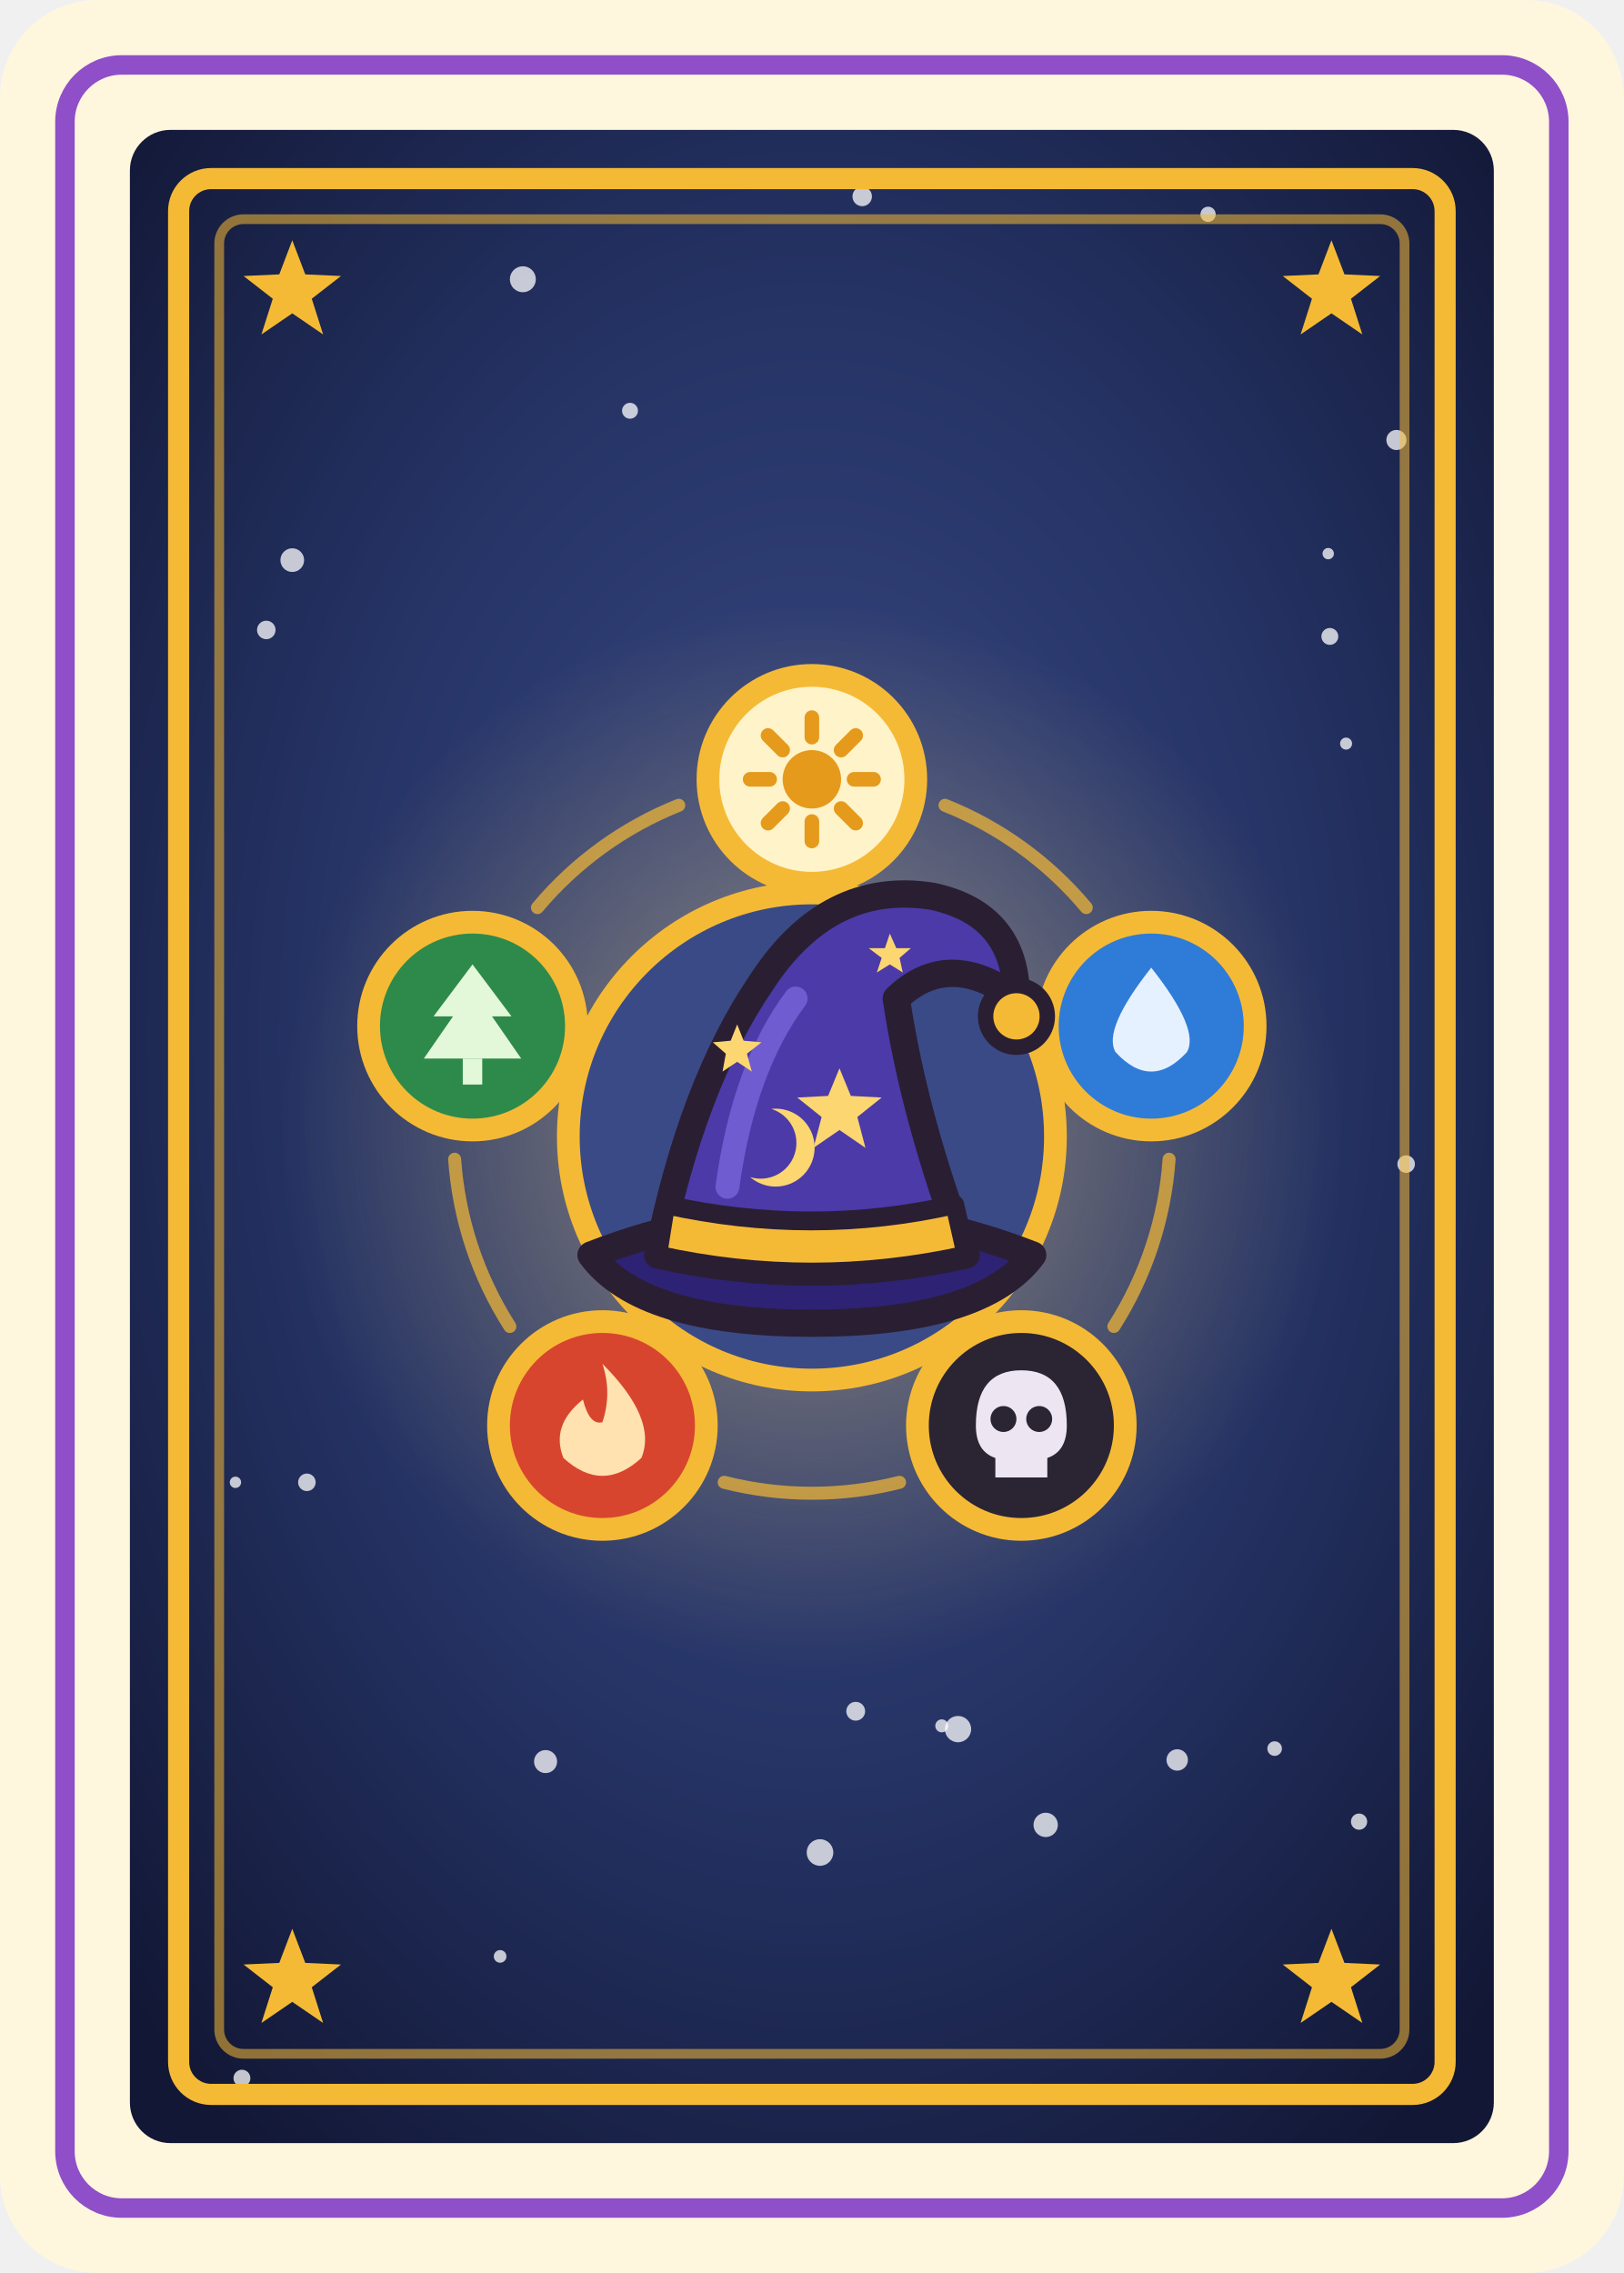
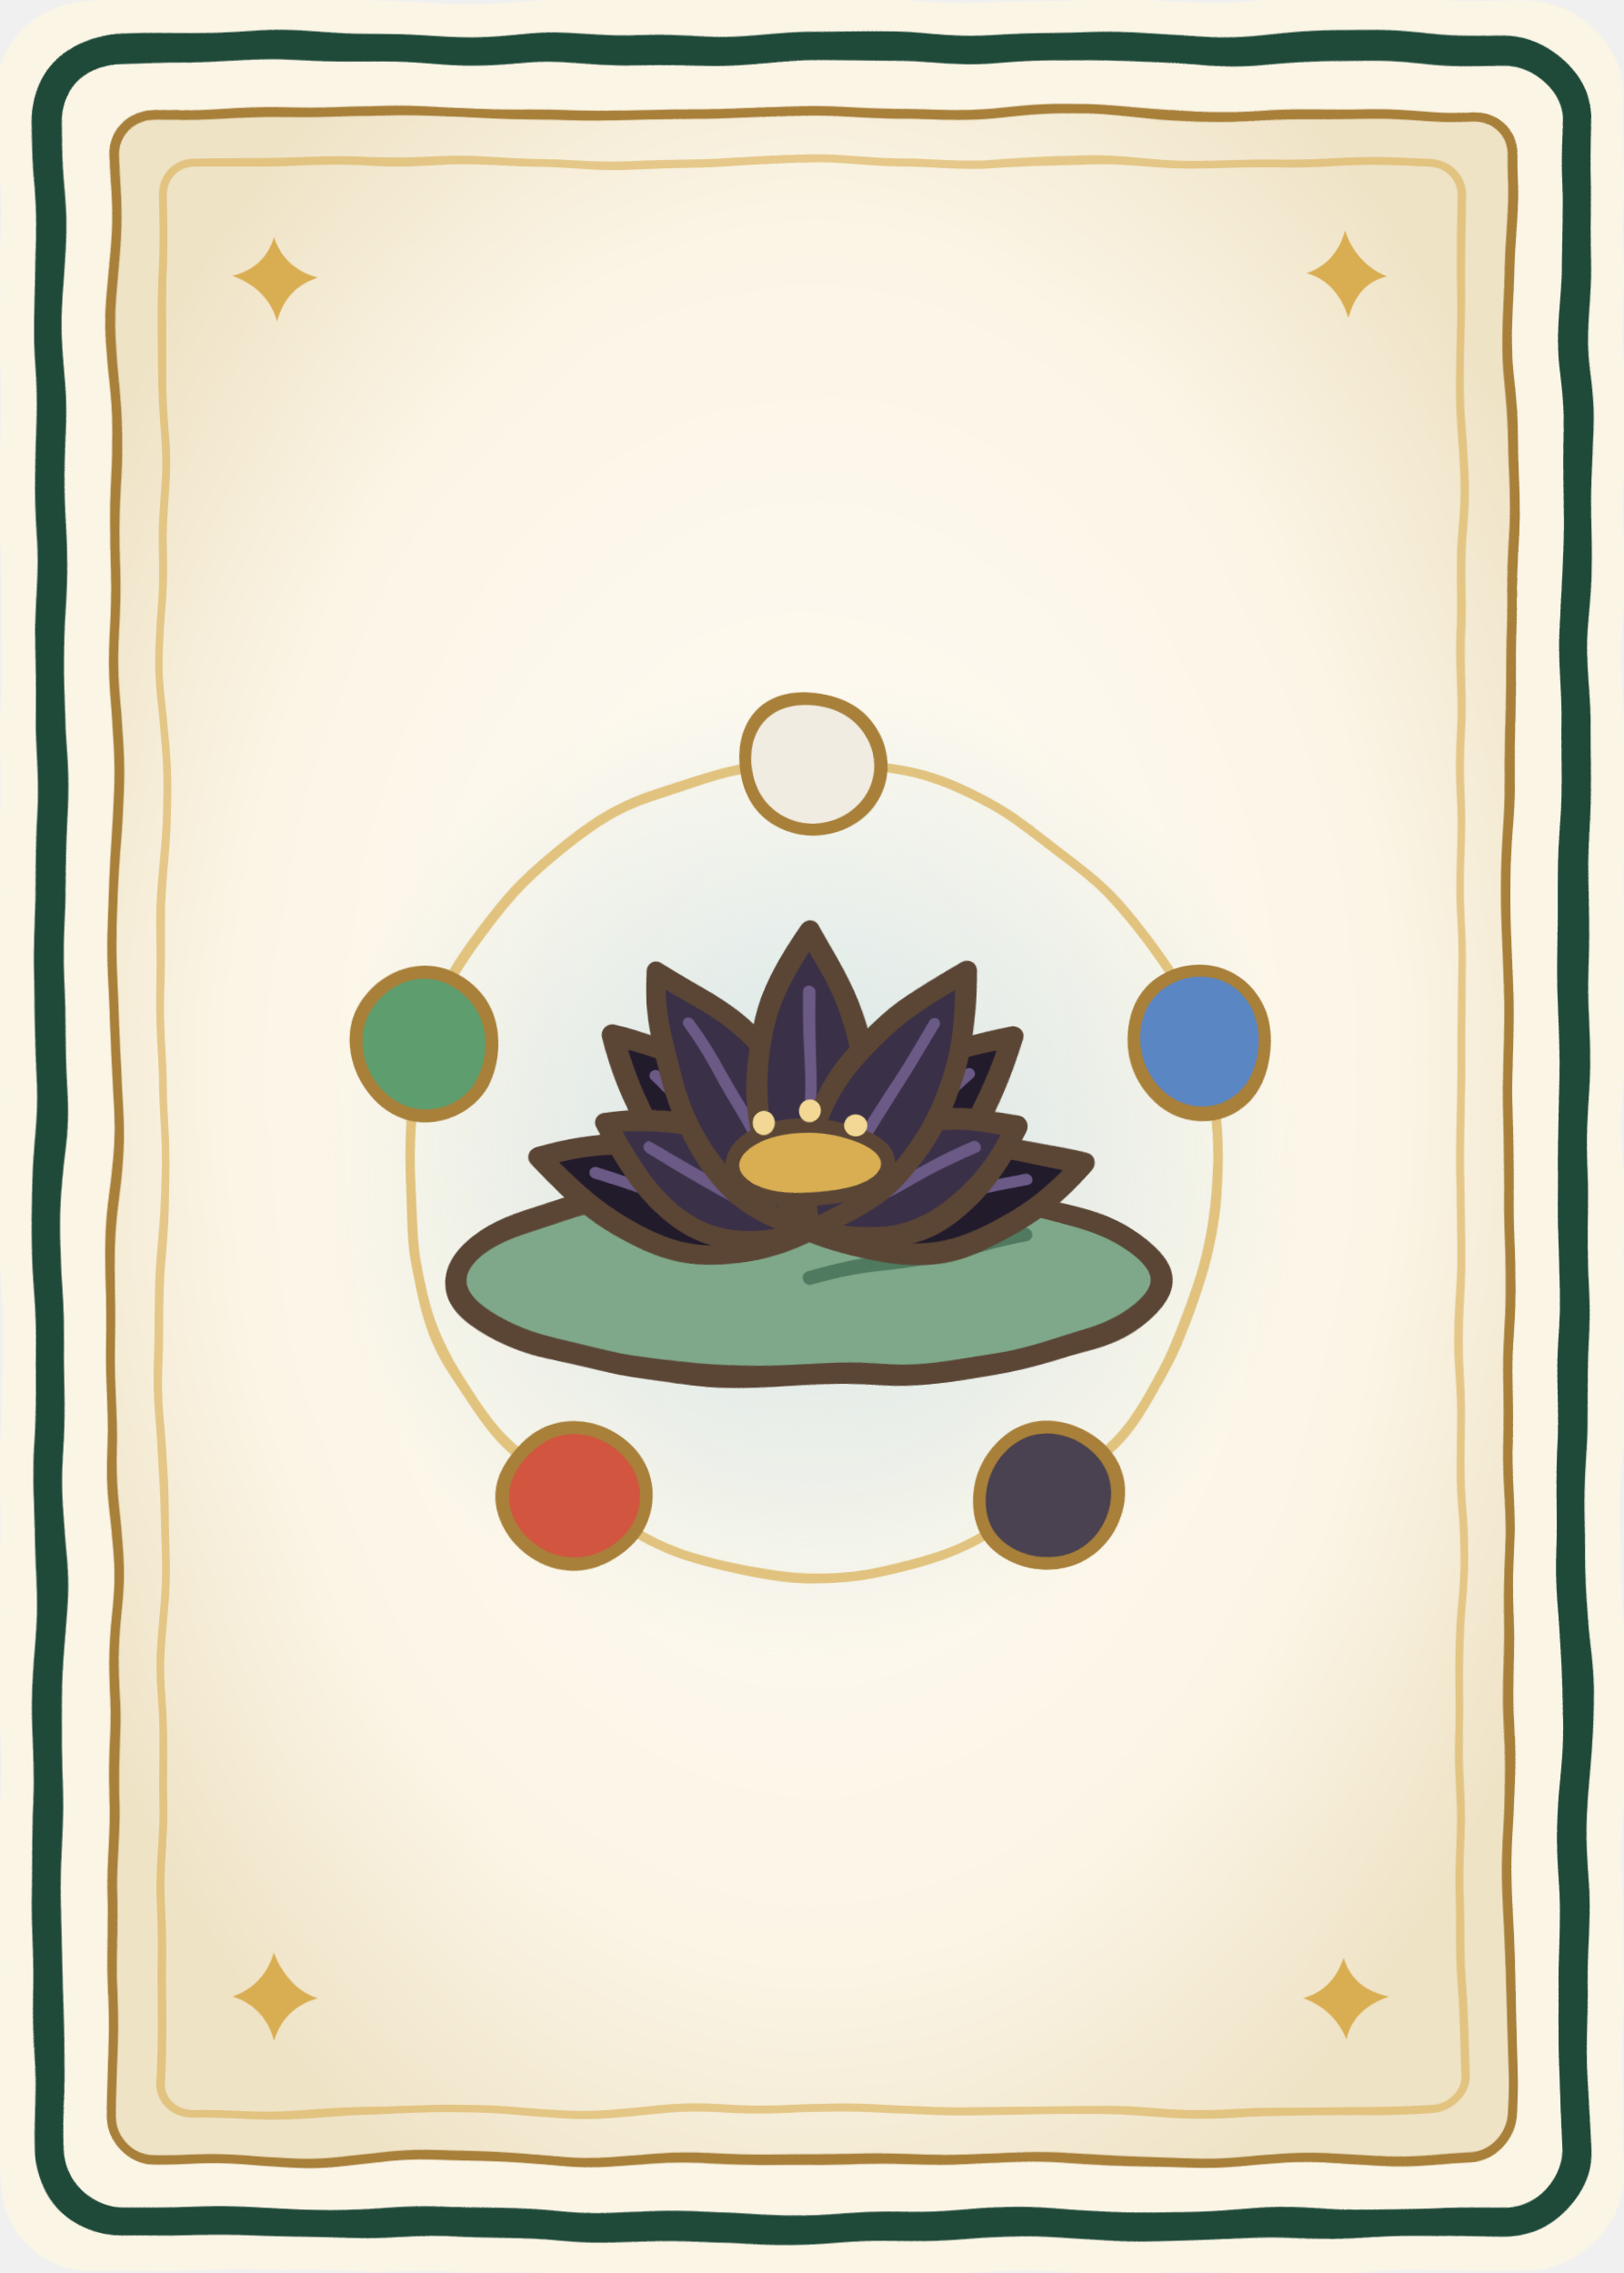
<svg xmlns="http://www.w3.org/2000/svg" viewBox="0 0 100 140">
-   <g stroke="#2A1E33" stroke-linejoin="round" stroke-linecap="round">
+   <defs>
+     <filter id="wc" x="-5%" y="-5%" width="110%" height="110%">
+       <feTurbulence type="fractalNoise" baseFrequency=".09" numOctaves="2" seed="4" result="n" />
+       <feDisplacementMap in="SourceGraphic" in2="n" scale="1.1" xChannelSelector="R" yChannelSelector="G" />
+     </filter>
+   </defs>
+   <g filter="url(#wc)" stroke="#5B4636" stroke-linejoin="round" stroke-linecap="round">
    <defs>
-       <radialGradient id="sky" cx="50%" cy="45%" r="70%">
-         <stop offset="0" stop-color="#3A4A86" />
-         <stop offset=".55" stop-color="#243263" />
-         <stop offset="1" stop-color="#121735" />
+       <radialGradient id="wash" cx="50%" cy="48%" r="60%">
+         <stop offset="0" stop-color="#FFFDF6" />
+         <stop offset=".7" stop-color="#FBF5E6" />
+         <stop offset="1" stop-color="#EFE3C6" />
      </radialGradient>
-       <radialGradient id="halo" cx="50%" cy="50%" r="50%">
-         <stop offset="0" stop-color="#FCD670" stop-opacity=".45" />
-         <stop offset="1" stop-color="#FCD670" stop-opacity="0" />
+       <radialGradient id="pool" cx="50%" cy="50%" r="50%">
+         <stop offset="0" stop-color="#9FC3CF" stop-opacity=".45" />
+         <stop offset="1" stop-color="#9FC3CF" stop-opacity="0" />
      </radialGradient>
    </defs>
-     <rect width="100" height="140" rx="6" fill="#FFF6DE" stroke="none" />
-     <rect x="4" y="4" width="92" height="132" rx="3.5" fill="none" stroke="#8E4FC9" stroke-width="1.2" />
-     <rect x="8" y="8" width="84" height="124" rx="2.5" fill="url(#sky)" stroke="none" />
-     <circle cx="74.4" cy="13.2" r="0.47" fill="#FFFFFF" fill-opacity=".75" stroke="none" />
-     <circle cx="14.9" cy="128.0" r="0.52" fill="#FFFFFF" fill-opacity=".75" stroke="none" />
-     <circle cx="14.5" cy="91.3" r="0.35" fill="#FFFFFF" fill-opacity=".75" stroke="none" />
-     <circle cx="86.0" cy="27.1" r="0.62" fill="#FFFFFF" fill-opacity=".75" stroke="none" />
-     <circle cx="78.5" cy="107.7" r="0.45" fill="#FFFFFF" fill-opacity=".75" stroke="none" />
-     <circle cx="18.9" cy="91.3" r="0.54" fill="#FFFFFF" fill-opacity=".75" stroke="none" />
-     <circle cx="18.0" cy="34.5" r="0.73" fill="#FFFFFF" fill-opacity=".75" stroke="none" />
-     <circle cx="86.6" cy="71.7" r="0.54" fill="#FFFFFF" fill-opacity=".75" stroke="none" />
-     <circle cx="38.8" cy="25.3" r="0.49" fill="#FFFFFF" fill-opacity=".75" stroke="none" />
-     <circle cx="72.5" cy="108.4" r="0.66" fill="#FFFFFF" fill-opacity=".75" stroke="none" />
-     <circle cx="82.9" cy="45.8" r="0.37" fill="#FFFFFF" fill-opacity=".75" stroke="none" />
-     <circle cx="32.2" cy="17.2" r="0.80" fill="#FFFFFF" fill-opacity=".75" stroke="none" />
-     <circle cx="33.6" cy="108.5" r="0.71" fill="#FFFFFF" fill-opacity=".75" stroke="none" />
-     <circle cx="53.1" cy="12.1" r="0.60" fill="#FFFFFF" fill-opacity=".75" stroke="none" />
-     <circle cx="64.4" cy="112.4" r="0.75" fill="#FFFFFF" fill-opacity=".75" stroke="none" />
-     <circle cx="83.7" cy="112.2" r="0.50" fill="#FFFFFF" fill-opacity=".75" stroke="none" />
-     <circle cx="59.0" cy="106.5" r="0.81" fill="#FFFFFF" fill-opacity=".75" stroke="none" />
-     <circle cx="81.9" cy="39.2" r="0.52" fill="#FFFFFF" fill-opacity=".75" stroke="none" />
-     <circle cx="30.8" cy="120.5" r="0.39" fill="#FFFFFF" fill-opacity=".75" stroke="none" />
-     <circle cx="52.7" cy="105.4" r="0.58" fill="#FFFFFF" fill-opacity=".75" stroke="none" />
-     <circle cx="16.4" cy="38.8" r="0.57" fill="#FFFFFF" fill-opacity=".75" stroke="none" />
-     <circle cx="58.0" cy="106.3" r="0.40" fill="#FFFFFF" fill-opacity=".75" stroke="none" />
-     <circle cx="81.8" cy="34.1" r="0.35" fill="#FFFFFF" fill-opacity=".75" stroke="none" />
-     <circle cx="50.5" cy="114.1" r="0.82" fill="#FFFFFF" fill-opacity=".75" stroke="none" />
-     <rect x="11" y="11" width="78" height="118" rx="2" fill="none" stroke="#F5BA35" stroke-width="1.3" />
-     <rect x="13.5" y="13.5" width="73" height="113" rx="1.5" fill="none" stroke="#F5BA35" stroke-opacity=".55" stroke-width=".6" />
-     <path d="M18.0 14.8 L18.8 16.9 L21.0 17.0 L19.2 18.4 L19.9 20.6 L18.0 19.3 L16.1 20.6 L16.8 18.4 L15.0 17.0 L17.2 16.9 Z" fill="#F5BA35" stroke="none" />
-     <path d="M82.0 14.8 L82.8 16.9 L85.0 17.0 L83.2 18.4 L83.9 20.6 L82.0 19.3 L80.1 20.6 L80.8 18.4 L79.0 17.0 L81.2 16.9 Z" fill="#F5BA35" stroke="none" />
-     <path d="M18.0 118.8 L18.8 120.9 L21.0 121.0 L19.2 122.4 L19.9 124.6 L18.0 123.3 L16.1 124.6 L16.8 122.4 L15.0 121.0 L17.2 120.9 Z" fill="#F5BA35" stroke="none" />
-     <path d="M82.0 118.8 L82.8 120.9 L85.0 121.0 L83.2 122.4 L83.9 124.6 L82.0 123.3 L80.1 124.6 L80.8 122.4 L79.0 121.0 L81.2 120.9 Z" fill="#F5BA35" stroke="none" />
-     <circle cx="50" cy="70" r="33" fill="url(#halo)" stroke="none" />
-     <path d="M58.2 49.6 A22 22 0 0 1 66.9 55.9" fill="none" stroke="#F5BA35" stroke-opacity=".7" stroke-width=".8" />
-     <path d="M72.0 71.4 A22 22 0 0 1 68.6 81.7" fill="none" stroke="#F5BA35" stroke-opacity=".7" stroke-width=".8" />
-     <path d="M55.4 91.3 A22 22 0 0 1 44.6 91.3" fill="none" stroke="#F5BA35" stroke-opacity=".7" stroke-width=".8" />
-     <path d="M31.4 81.7 A22 22 0 0 1 28.0 71.4" fill="none" stroke="#F5BA35" stroke-opacity=".7" stroke-width=".8" />
-     <path d="M33.1 55.9 A22 22 0 0 1 41.8 49.6" fill="none" stroke="#F5BA35" stroke-opacity=".7" stroke-width=".8" />
-     <circle cx="50.0" cy="48.0" r="6.4" fill="#FFF3C9" stroke="#F5BA35" stroke-width="1.4" />
-     <circle cx="50.0" cy="48.0" r="1.8" fill="#E59A1C" stroke="none" />
-     <path d="M52.6 48.0L53.8 48.0M51.8 49.8L52.7 50.7M50.0 50.6L50.0 51.8M48.2 49.8L47.3 50.7M47.4 48.0L46.2 48.0M48.2 46.2L47.3 45.3M50.0 45.4L50.0 44.2M51.8 46.2L52.7 45.3" stroke="#E59A1C" stroke-width=".9" />
-     <circle cx="70.9" cy="63.2" r="6.4" fill="#2F7BD8" stroke="#F5BA35" stroke-width="1.4" />
-     <path d="M70.9 59.6 Q73.9 63.4 73.1 64.8 Q70.9 67.2 68.7 64.8 Q67.9 63.4 70.9 59.6 Z" fill="#E6F1FF" stroke="none" />
-     <circle cx="62.9" cy="87.8" r="6.4" fill="#2B2433" stroke="#F5BA35" stroke-width="1.4" />
-     <path d="M60.1 87.8 Q60.1 84.4 62.9 84.4 Q65.7 84.4 65.7 87.8 Q65.7 89.4 64.5 89.8 L64.5 91.0 L61.3 91.0 L61.3 89.8 Q60.1 89.4 60.1 87.8 Z" fill="#EDE6F2" stroke="none" />
-     <circle cx="61.8" cy="87.4" r=".8" fill="#2B2433" stroke="none" />
-     <circle cx="64.0" cy="87.4" r=".8" fill="#2B2433" stroke="none" />
-     <circle cx="37.1" cy="87.8" r="6.4" fill="#D8452E" stroke="#F5BA35" stroke-width="1.4" />
-     <path d="M37.1 84.0 Q40.5 87.4 39.5 89.8 Q37.1 92.0 34.7 89.8 Q33.9 87.8 35.9 86.2 Q36.3 87.8 37.1 87.6 Q37.7 85.8 37.1 84.0 Z" fill="#FFE2B0" stroke="none" />
-     <circle cx="29.1" cy="63.2" r="6.4" fill="#2E8A4A" stroke="#F5BA35" stroke-width="1.4" />
-     <path d="M29.1 59.4 L31.5 62.6 L30.3 62.6 L32.1 65.2 L26.1 65.2 L27.9 62.6 L26.7 62.6 Z" fill="#E3F7D9" stroke="none" />
-     <rect x="28.5" y="65.2" width="1.2" height="1.6" fill="#E3F7D9" stroke="none" />
-     <circle cx="50" cy="70" r="15" fill="#3A4A86" stroke="#F5BA35" stroke-width="1.4" />
-     <path d="M36.4 77.3 Q50.0 72.0 63.6 77.3 Q60.5 81.5 50.0 81.5 Q39.5 81.5 36.4 77.3 Z" fill="#2E2275" stroke-width="1.68" />
-     <path d="M40.5 77.3 Q42.6 66.8 46.9 60.5 Q51.0 54.2 57.4 55.2 Q62.6 56.3 62.6 61.5 Q58.4 58.4 55.2 61.5 Q56.3 68.9 59.5 77.3 Q50.0 79.4 40.5 77.3 Z" fill="#4B3AA8" stroke-width="1.68" />
-     <path d="M44.8 73.1 Q45.8 65.8 49.0 61.5" fill="none" stroke="#6E5CD0" stroke-width="1.47" />
-     <path d="M41.0 74.2 Q50.0 76.2 58.8 74.2 L59.5 77.3 Q50.0 79.4 40.5 77.3 Z" fill="#F5BA35" stroke-width="1.16" />
-     <path d="M51.7 65.8 L52.4 67.5 L54.3 67.6 L52.8 68.8 L53.3 70.7 L51.7 69.6 L50.1 70.7 L50.6 68.8 L49.1 67.6 L51.0 67.5 Z" fill="#FCD670" stroke="none" />
-     <path d="M45.4 63.1 L45.8 64.1 L46.9 64.2 L46.0 64.9 L46.3 66.0 L45.4 65.4 L44.5 66.0 L44.7 64.9 L43.9 64.2 L45.0 64.1 Z" fill="#FCD670" stroke="none" />
-     <path d="M54.8 57.5 L55.2 58.4 L56.1 58.4 L55.4 59.0 L55.6 59.9 L54.8 59.4 L54.0 59.9 L54.3 59.0 L53.5 58.4 L54.5 58.4 Z" fill="#FCD670" stroke="none" />
-     <path d="M46.2 72.5 A2.4 2.4 0 1 0 47.5 68.3 A1.9 1.9 0 1 1 46.2 72.5 Z" fill="#FCD670" stroke="none" />
-     <circle cx="62.6" cy="62.6" r="1.9" fill="#F5BA35" stroke-width="0.95" />
+     <rect width="100" height="140" rx="6" fill="#FBF5E6" stroke="none" />
+     <rect x="3" y="3" width="94" height="134" rx="4.5" fill="none" stroke="#1F4A3A" stroke-width="1.8" />
+     <rect x="7" y="7" width="86" height="126" rx="2.5" fill="url(#wash)" stroke="#A8803A" stroke-width=".6" />
+     <rect x="10" y="10" width="80" height="120" rx="2" fill="none" stroke="#D9AE52" stroke-opacity=".6" stroke-width=".5" />
+     <path d="M17 14.4 Q17.6 16.4 19.6 17 Q17.6 17.6 17 19.6 Q16.4 17.6 14.4 17 Q16.4 16.4 17 14.4 Z" fill="#D9AE52" stroke="none" />
+     <path d="M83 14.4 Q83.6 16.4 85.6 17 Q83.6 17.6 83 19.6 Q82.4 17.6 80.4 17 Q82.4 16.4 83 14.4 Z" fill="#D9AE52" stroke="none" />
+     <path d="M17 120.4 Q17.6 122.4 19.6 123 Q17.6 123.6 17 125.6 Q16.4 123.6 14.4 123 Q16.4 122.4 17 120.4 Z" fill="#D9AE52" stroke="none" />
+     <path d="M83 120.4 Q83.6 122.4 85.6 123 Q83.6 123.6 83 125.6 Q82.4 123.6 80.4 123 Q82.4 122.4 83 120.4 Z" fill="#D9AE52" stroke="none" />
+     <circle cx="50" cy="72" r="30" fill="url(#pool)" stroke="none" />
+     <circle cx="50" cy="72" r="25" fill="none" stroke="#D9AE52" stroke-opacity=".7" stroke-width=".6" />
+     <circle cx="50.0" cy="47.0" r="4.2" fill="#F1ECE2" stroke="#A8803A" stroke-width=".8" />
+     <circle cx="73.8" cy="64.3" r="4.2" fill="#5B86C4" stroke="#A8803A" stroke-width=".8" />
+     <circle cx="64.7" cy="92.2" r="4.2" fill="#4A4250" stroke="#A8803A" stroke-width=".8" />
+     <circle cx="35.3" cy="92.2" r="4.2" fill="#D2553F" stroke="#A8803A" stroke-width=".8" />
+     <circle cx="26.2" cy="64.3" r="4.2" fill="#5E9E6E" stroke="#A8803A" stroke-width=".8" />
+     <ellipse cx="50.0" cy="78.9" rx="21.8" ry="6.1" fill="#7FA88A" stroke-width="1.30" />
+     <path d="M50.0 78.9 L63.0 76.0" stroke="#4F7A60" stroke-width="0.87" />
+     <path d="M50.0 76.0 Q44.0 68.1 33.2 71.5 Q40.9 79.9 50.0 76.0 Z" fill="#221B2C" stroke-width="1.30" />
+     <path d="M45.0 74.6 L36.6 72.4" stroke="#6B5A86" stroke-width="0.72" />
+     <path d="M50.0 76.0 Q48.8 66.2 37.7 63.7 Q40.2 74.8 50.0 76.0 Z" fill="#221B2C" stroke-width="1.30" />
+     <path d="M46.3 72.3 L40.2 66.2" stroke="#6B5A86" stroke-width="0.72" />
+     <path d="M50.0 76.0 Q59.8 74.8 62.3 63.7 Q51.2 66.2 50.0 76.0 Z" fill="#221B2C" stroke-width="1.30" />
+     <path d="M53.7 72.3 L59.8 66.2" stroke="#6B5A86" stroke-width="0.72" />
+     <path d="M50.0 76.0 Q59.1 79.9 66.8 71.5 Q56.0 68.1 50.0 76.0 Z" fill="#221B2C" stroke-width="1.30" />
+     <path d="M55.0 74.6 L63.4 72.4" stroke="#6B5A86" stroke-width="0.72" />
+     <path d="M50.0 76.0 Q47.0 67.8 37.2 69.2 Q41.5 78.1 50.0 76.0 Z" fill="#3A3048" stroke-width="1.30" />
+     <path d="M46.2 74.0 L39.8 70.6" stroke="#6B5A86" stroke-width="0.72" />
+     <path d="M50.0 76.0 Q58.5 78.1 62.8 69.2 Q53.0 67.8 50.0 76.0 Z" fill="#3A3048" stroke-width="1.30" />
+     <path d="M53.8 74.0 L60.2 70.6" stroke="#6B5A86" stroke-width="0.72" />
+     <path d="M50.0 76.0 Q51.5 65.3 40.6 59.7 Q40.0 72.0 50.0 76.0 Z" fill="#3A3048" stroke-width="1.30" />
+     <path d="M47.2 71.1 L42.5 62.9" stroke="#6B5A86" stroke-width="0.72" />
+     <path d="M50.0 76.0 Q56.7 67.5 50.0 57.2 Q43.3 67.5 50.0 76.0 Z" fill="#3A3048" stroke-width="1.30" />
+     <path d="M50.0 70.3 L50.0 60.9" stroke="#6B5A86" stroke-width="0.72" />
+     <path d="M50.0 76.0 Q60.0 72.0 59.4 59.7 Q48.5 65.3 50.0 76.0 Z" fill="#3A3048" stroke-width="1.30" />
+     <path d="M52.8 71.1 L57.5 62.9" stroke="#6B5A86" stroke-width="0.72" />
+     <ellipse cx="50.0" cy="71.7" rx="4.9" ry="2.3" fill="#D9AE52" stroke-width="0.87" />
+     <circle cx="47.1" cy="69.3" r="0.7" fill="#F2D894" stroke="none" />
+     <circle cx="50.0" cy="68.5" r="0.7" fill="#F2D894" stroke="none" />
+     <circle cx="52.9" cy="69.3" r="0.7" fill="#F2D894" stroke="none" />
  </g>
</svg>
